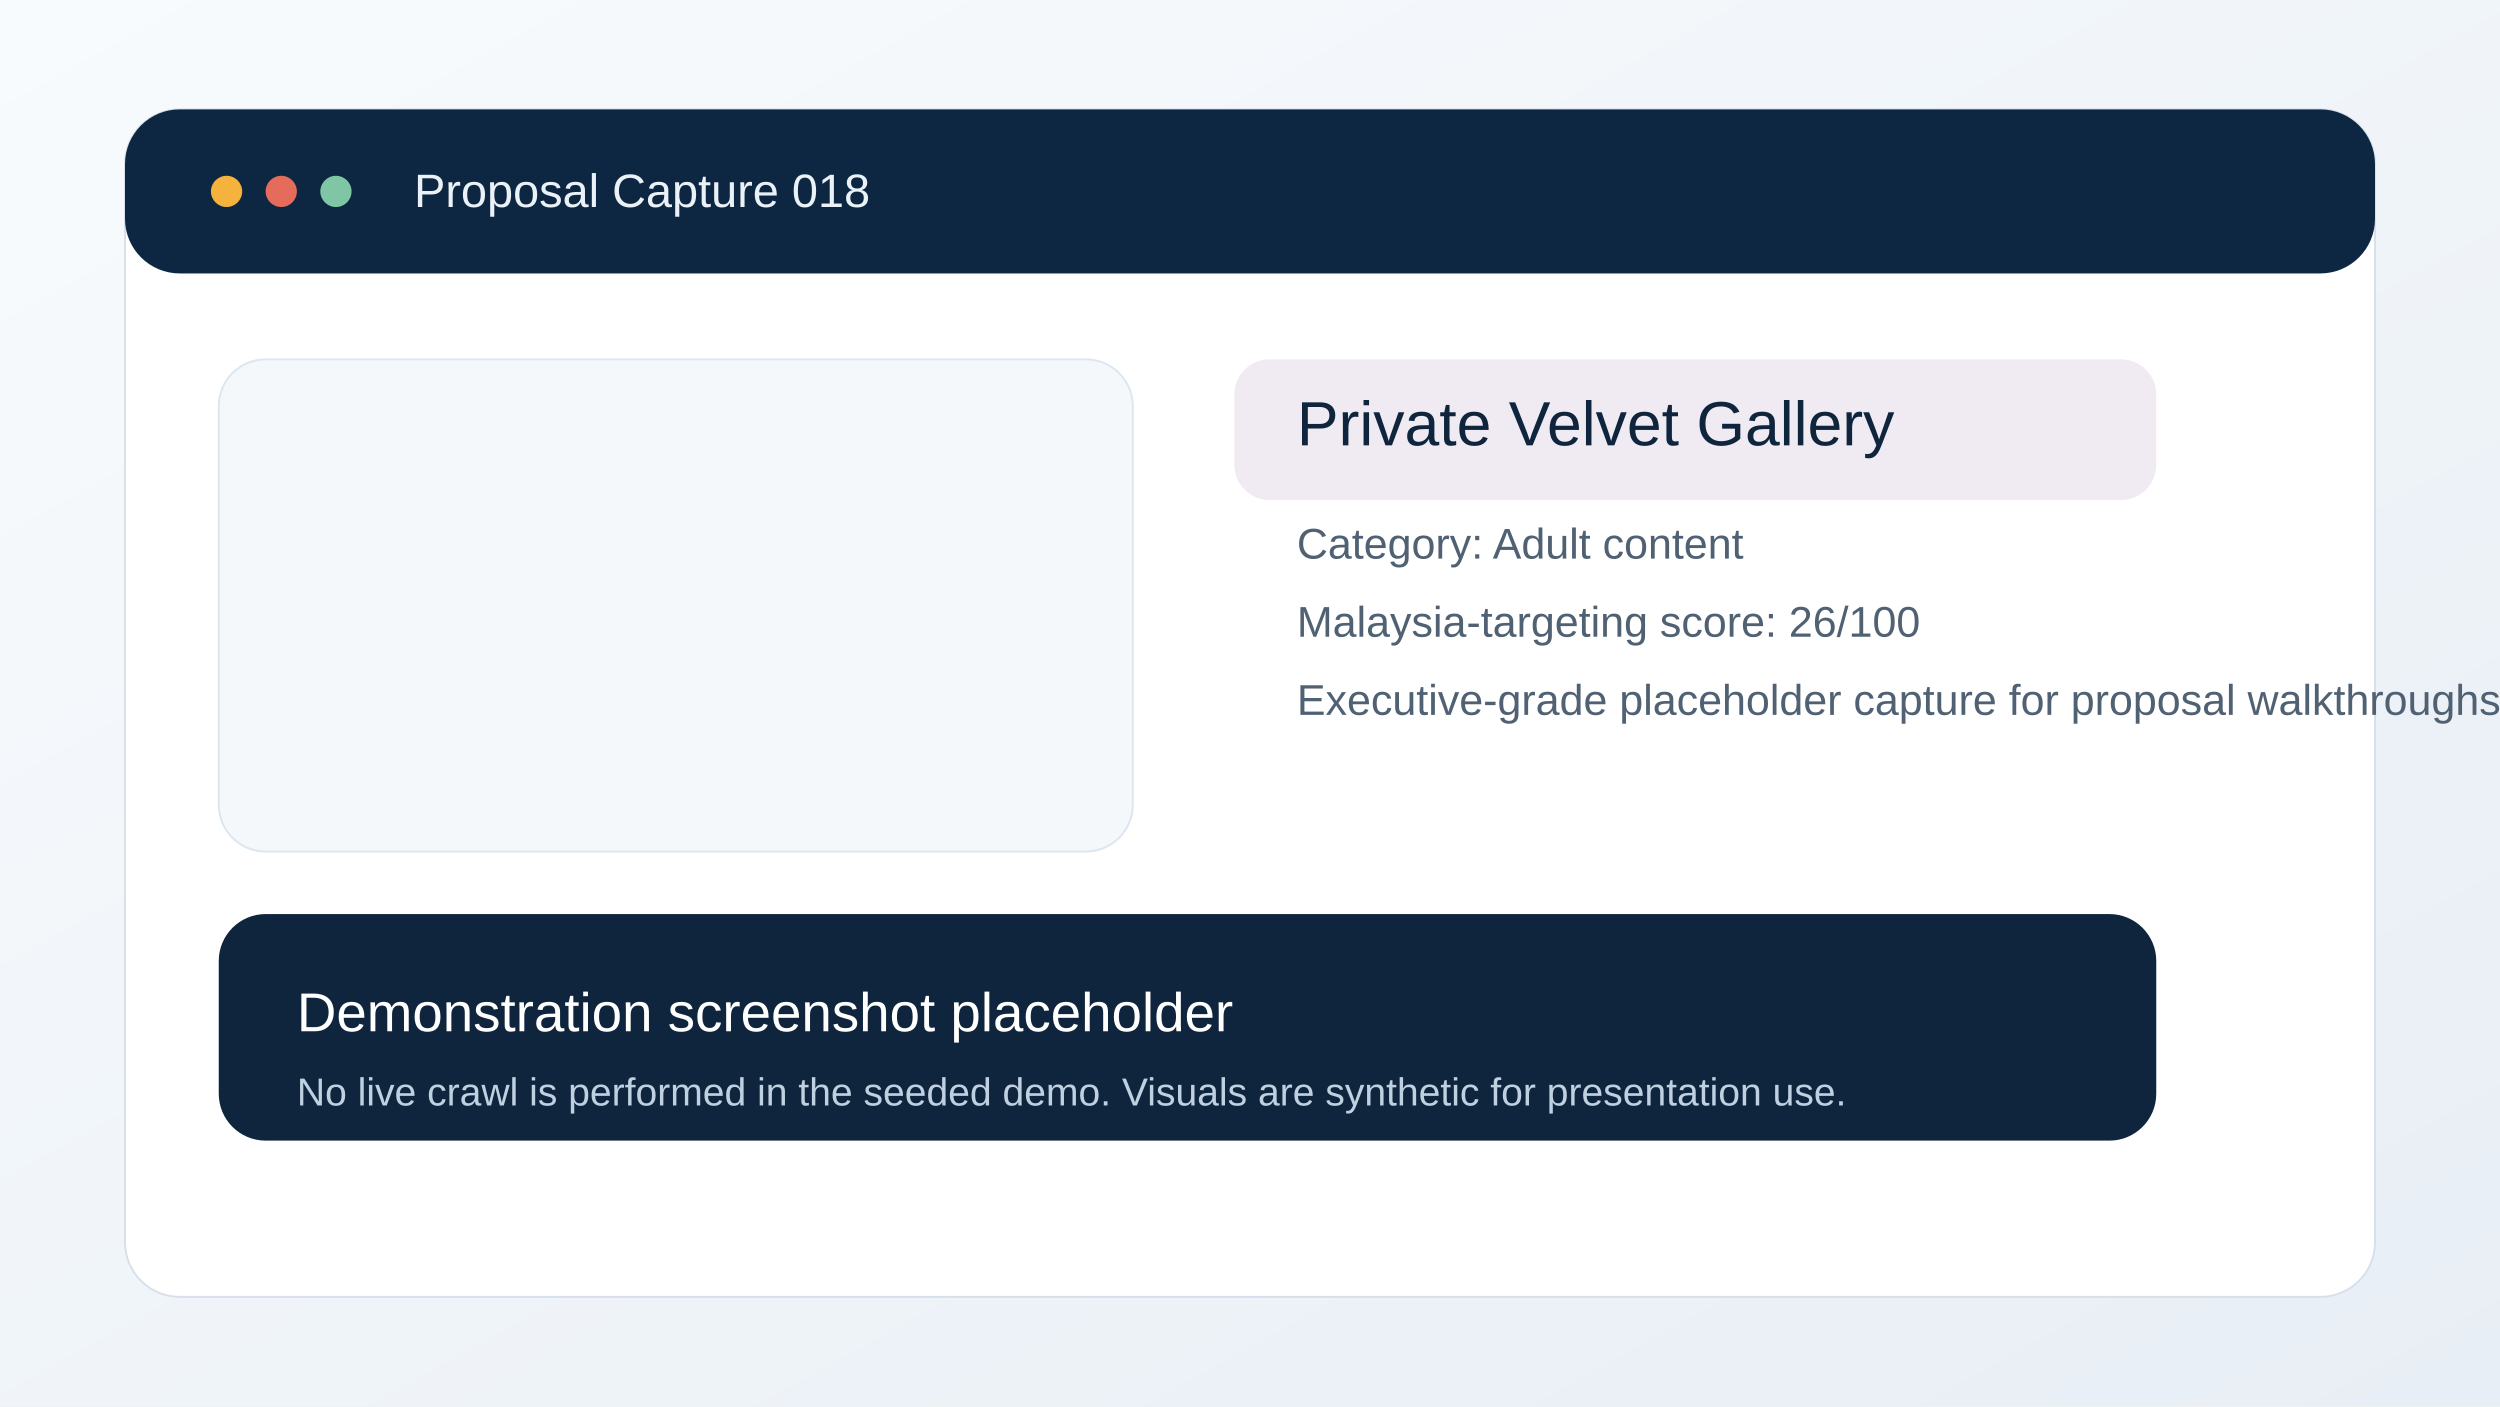
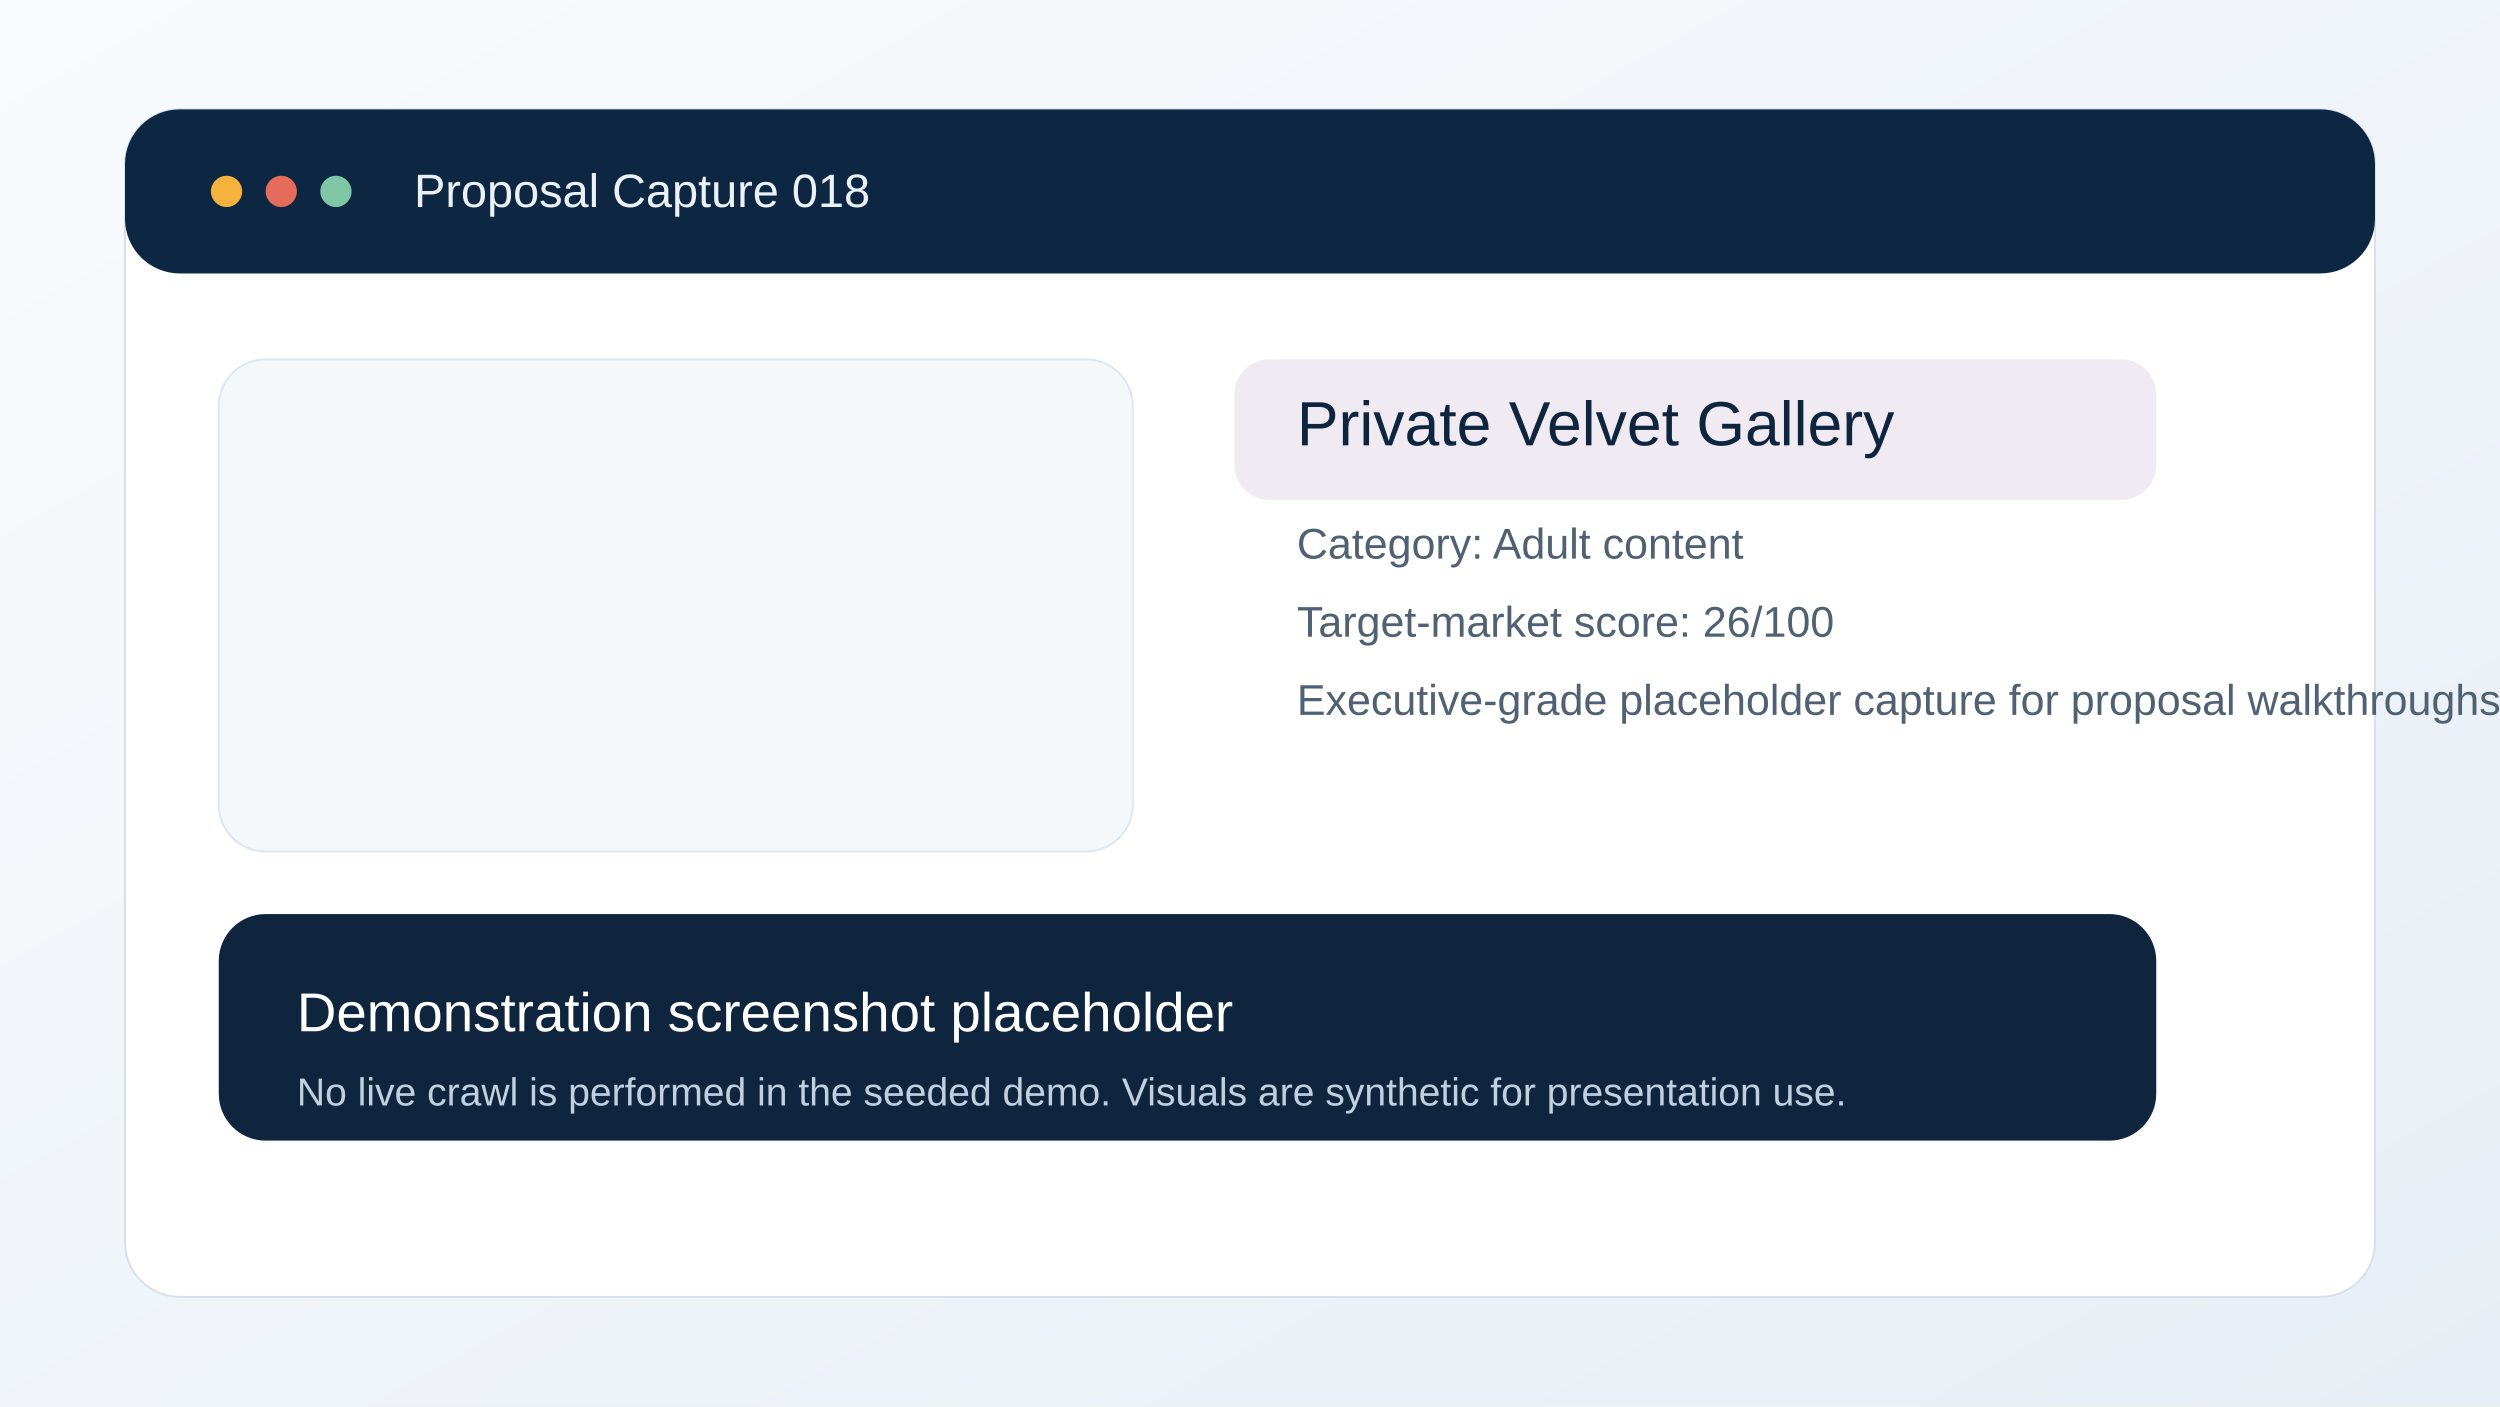
<svg xmlns="http://www.w3.org/2000/svg" width="1280" height="720" viewBox="0 0 1280 720">
  <defs>
    <linearGradient id="bg" x1="0" y1="0" x2="1" y2="1">
      <stop offset="0%" stop-color="#F8FBFD" />
      <stop offset="100%" stop-color="#E8EEF5" />
    </linearGradient>
  </defs>
  <rect width="1280" height="720" fill="url(#bg)" />
  <rect x="64" y="56" width="1152" height="608" rx="28" fill="#FFFFFF" stroke="#D7E0EA" />
  <rect x="64" y="56" width="1152" height="84" rx="28" fill="#0D2742" />
  <circle cx="116" cy="98" r="8" fill="#F5B23D" />
  <circle cx="144" cy="98" r="8" fill="#E56B5A" />
  <circle cx="172" cy="98" r="8" fill="#7FC6A4" />
  <text x="212" y="106" font-family="Arial, sans-serif" font-size="24" fill="#EAF2F8">Proposal Capture 018</text>
  <rect x="112" y="184" width="468" height="252" rx="24" fill="#F4F8FB" stroke="#DCE6F0" />
  <rect x="632" y="184" width="472" height="72" rx="18" fill="#7C4D8D" opacity="0.12" />
  <text x="664" y="228" font-family="Arial, sans-serif" font-size="32" fill="#0F253D">Private Velvet Gallery</text>
  <text x="664" y="286" font-family="Arial, sans-serif" font-size="22" fill="#506173">Category: Adult content</text>
-   <text x="664" y="326" font-family="Arial, sans-serif" font-size="22" fill="#506173">Malaysia-targeting score: 26/100</text>
+   <text x="664" y="326" font-family="Arial, sans-serif" font-size="22" fill="#506173">Target-market score: 26/100</text>
  <text x="664" y="366" font-family="Arial, sans-serif" font-size="22" fill="#506173">Executive-grade placeholder capture for proposal walkthroughs</text>
  <rect x="112" y="468" width="992" height="116" rx="24" fill="#0F253D" />
  <text x="152" y="528" font-family="Arial, sans-serif" font-size="28" fill="#FFFFFF">Demonstration screenshot placeholder</text>
  <text x="152" y="566" font-family="Arial, sans-serif" font-size="20" fill="#BFD0E0">No live crawl is performed in the seeded demo. Visuals are synthetic for presentation use.</text>
</svg>
